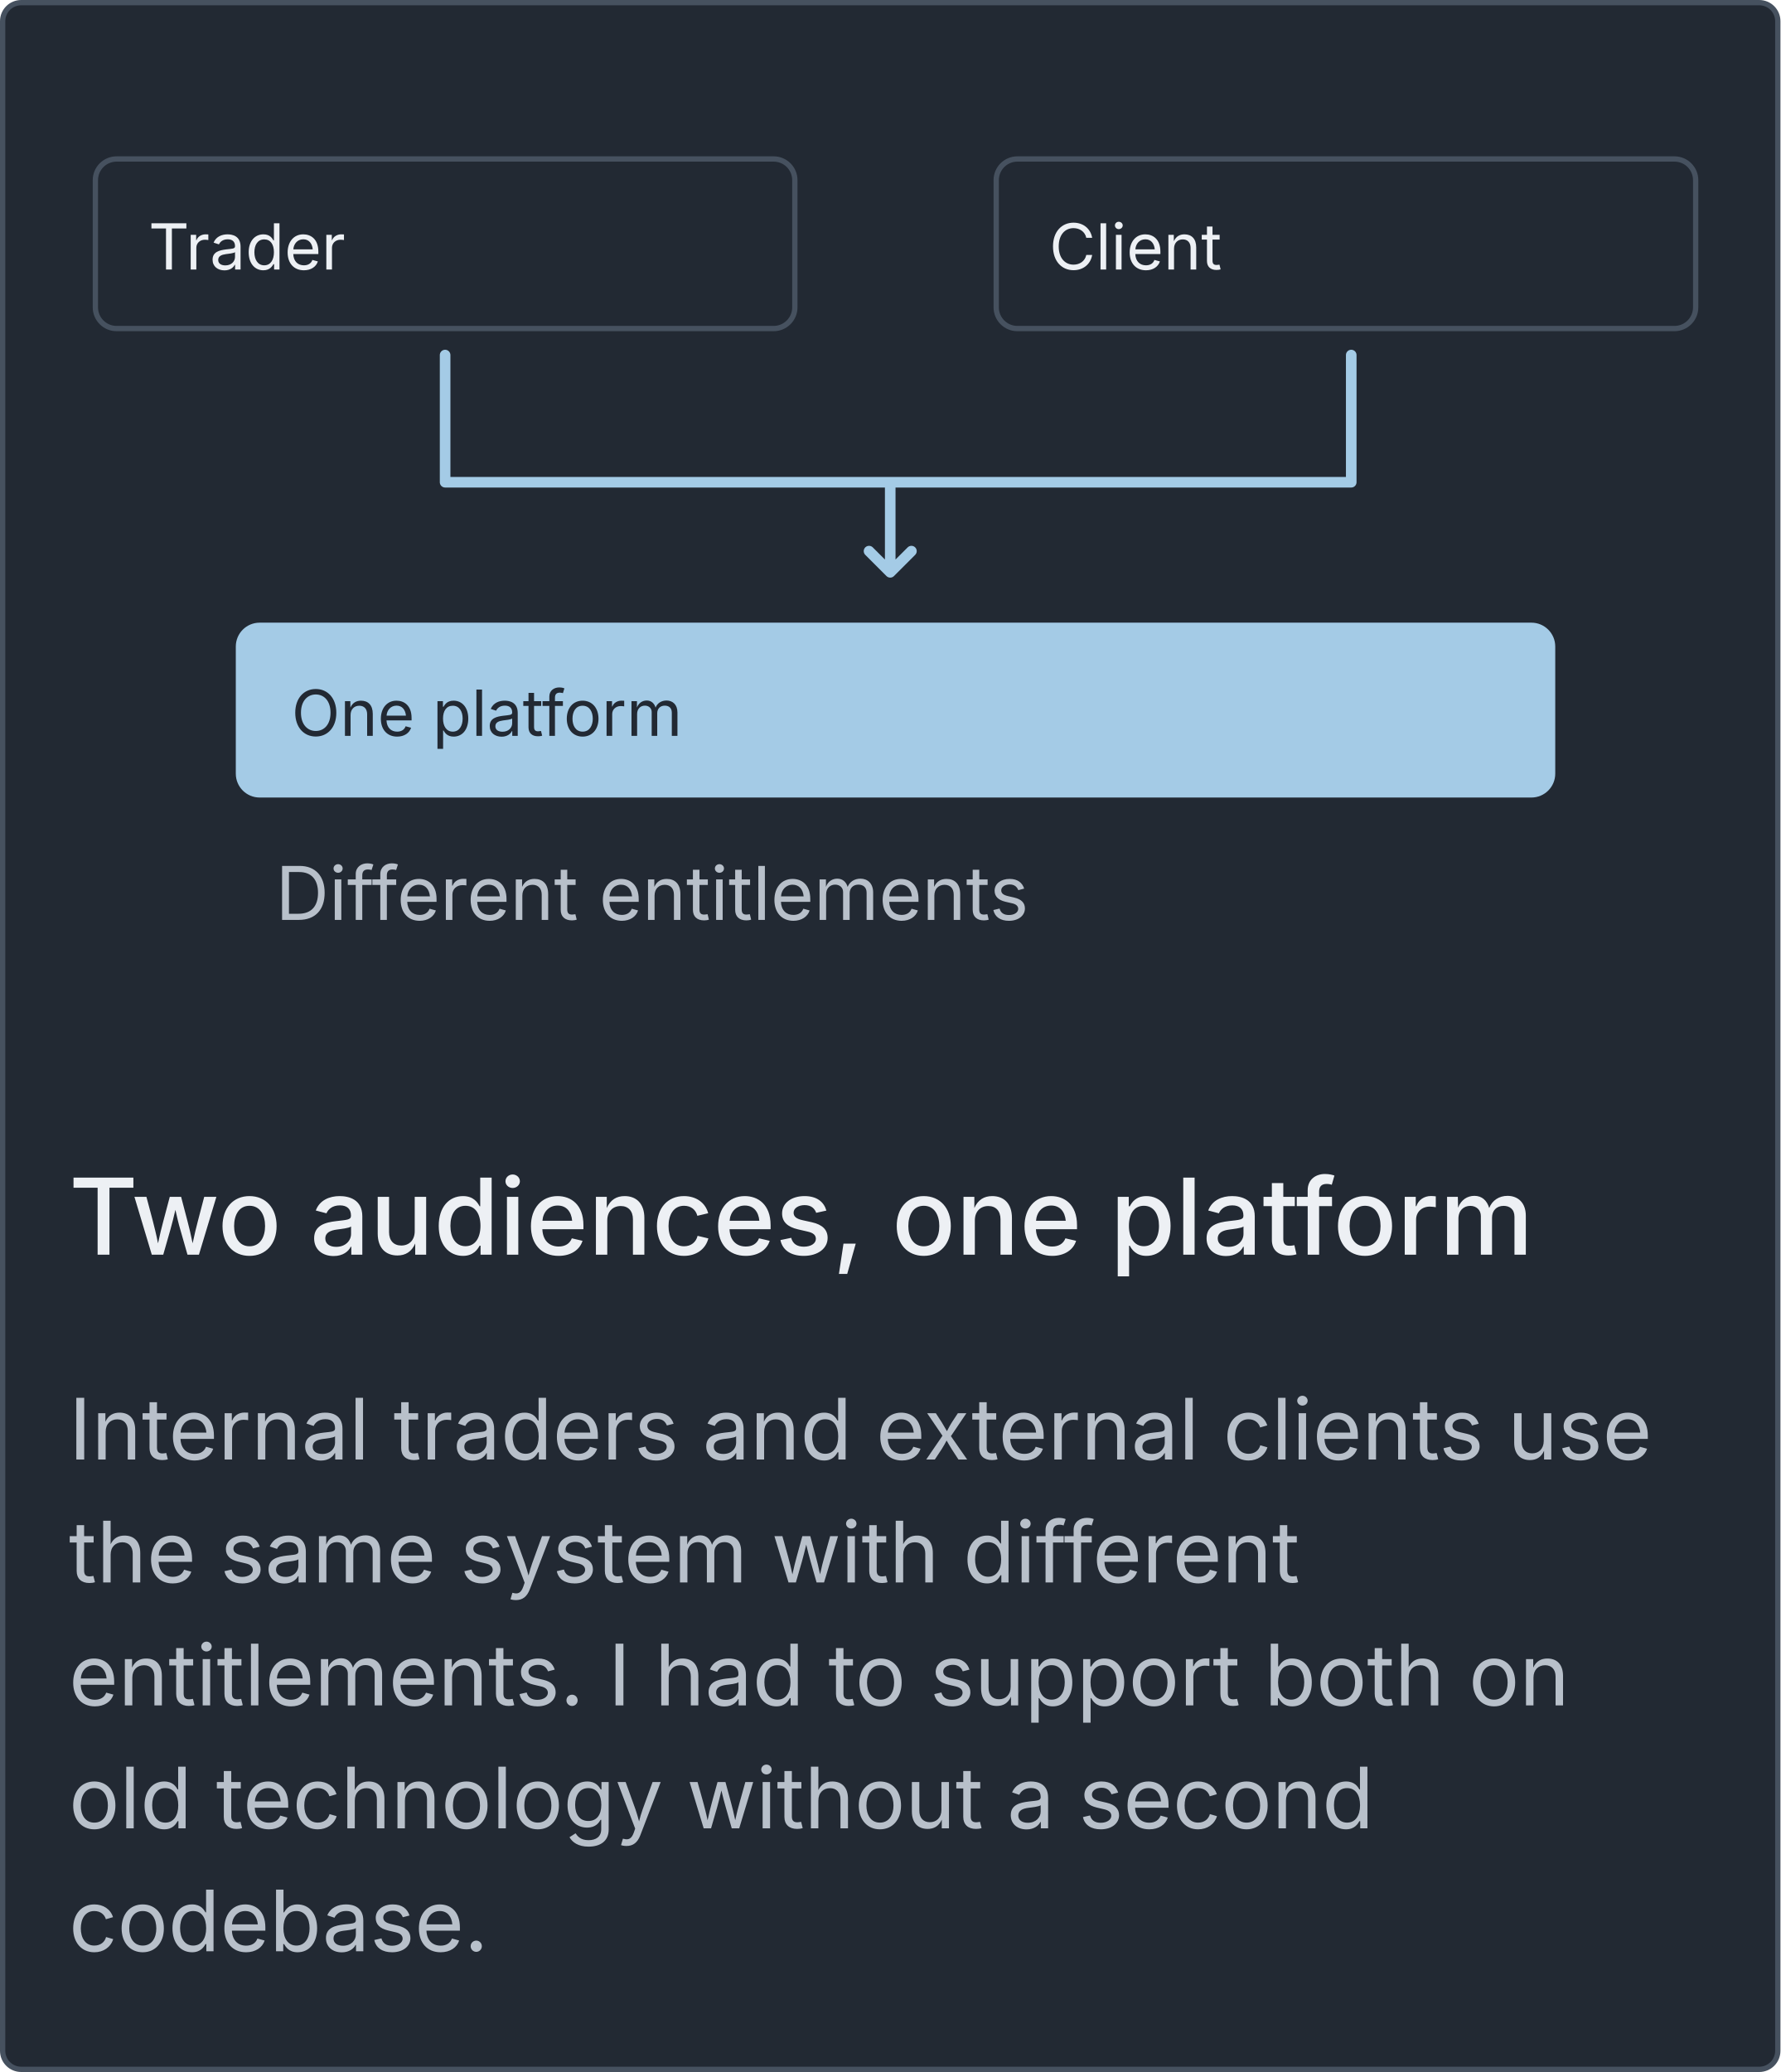
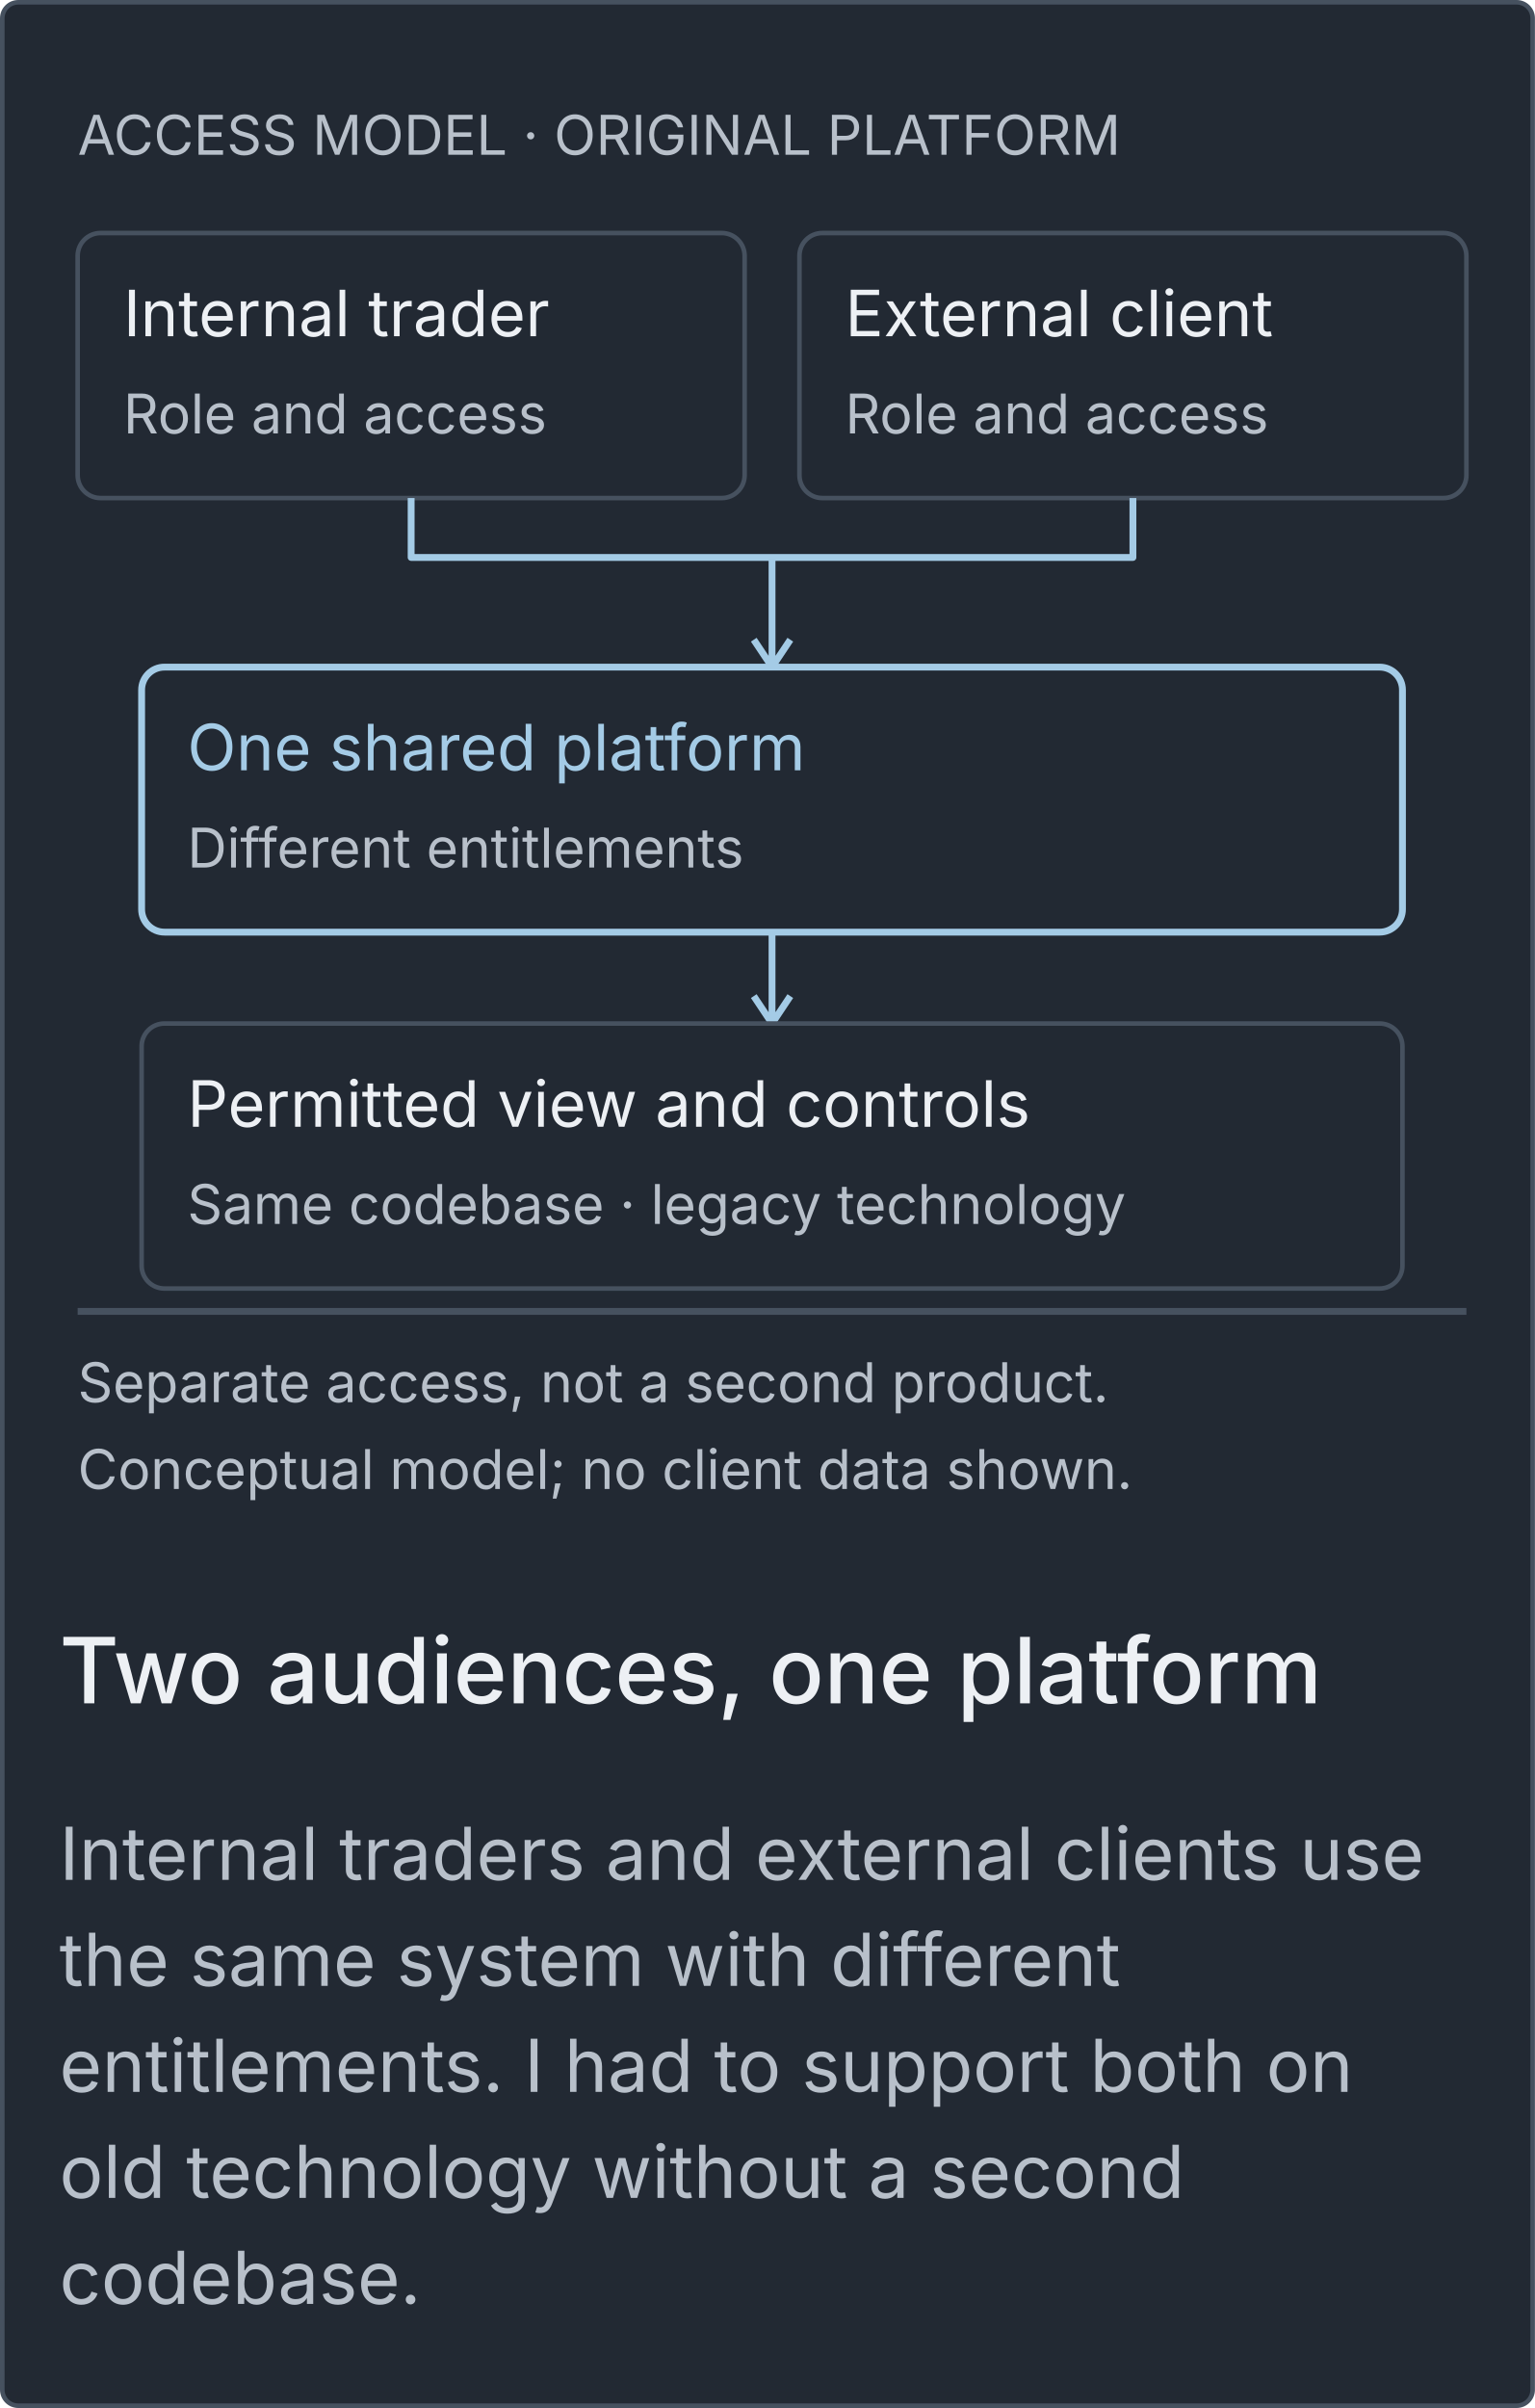
- <svg xmlns="http://www.w3.org/2000/svg" width="336" height="391" viewBox="0 0 336 391" fill="none">
-   <rect x="0.5" y="0.5" width="335" height="390" rx="3.5" fill="#222933" />
-   <rect x="0.5" y="0.5" width="335" height="390" rx="3.5" stroke="#46515F" />
-   <path d="M146 30H22C19.791 30 18 31.791 18 34V58C18 60.209 19.791 62 22 62H146C148.209 62 150 60.209 150 58V34C150 31.791 148.209 30 146 30Z" fill="#222933" stroke="#46515F" />
-   <text fill="#EDF0F4" style="white-space: pre" xml:space="preserve" font-family="Inter" font-size="12" letter-spacing="0em">
-     <tspan x="28" y="50.864">Trader</tspan>
+ <svg xmlns="http://www.w3.org/2000/svg" width="336" height="527" viewBox="0 0 336 527" fill="none">
+   <rect x="0.5" y="0.5" width="335" height="526" rx="3.5" fill="#222933" />
+   <rect x="0.5" y="0.5" width="335" height="526" rx="3.5" stroke="#46515F" />
+   <text fill="#B8C0CA" style="white-space: pre" xml:space="preserve" font-family="Inter" font-size="12" letter-spacing="0em">
+     <tspan x="17" y="33.864">ACCESS MODEL · ORIGINAL PLATFORM</tspan>
  </text>
-   <path d="M316 30H192C189.791 30 188 31.791 188 34V58C188 60.209 189.791 62 192 62H316C318.209 62 320 60.209 320 58V34C320 31.791 318.209 30 316 30Z" fill="#222933" stroke="#46515F" />
-   <text fill="#EDF0F4" style="white-space: pre" xml:space="preserve" font-family="Inter" font-size="12" letter-spacing="0em">
-     <tspan x="198" y="50.864">Client</tspan>
+   <path d="M158 51H22C19.239 51 17 53.239 17 56V104C17 106.761 19.239 109 22 109H158C160.761 109 163 106.761 163 104V56C163 53.239 160.761 51 158 51Z" fill="#222933" stroke="#46515F" />
+   <text fill="#EDF0F4" style="white-space: pre" xml:space="preserve" font-family="Inter" font-size="14" letter-spacing="0em">
+     <tspan x="27" y="73.591">Internal trader</tspan>
  </text>
-   <path d="M84 67V91H255V67" stroke="#A4CBE6" stroke-width="2" stroke-linecap="round" stroke-linejoin="round" />
-   <path d="M168 92V108M172 104L168 108L164 104" stroke="#A4CBE6" stroke-width="2" stroke-linecap="round" stroke-linejoin="round" />
-   <path d="M289 118H49C46.791 118 45 119.791 45 122V146C45 148.209 46.791 150 49 150H289C291.209 150 293 148.209 293 146V122C293 119.791 291.209 118 289 118Z" fill="#A4CBE6" stroke="#A4CBE6" />
-   <text fill="#222933" style="white-space: pre" xml:space="preserve" font-family="Inter" font-size="12" letter-spacing="0em">
-     <tspan x="55" y="138.864">One platform</tspan>
+   <text fill="#B8C0CA" style="white-space: pre" xml:space="preserve" font-family="Inter" font-size="12" letter-spacing="0em">
+     <tspan x="27" y="94.864">Role and access</tspan>
  </text>
-   <text fill="#B8C0CA" style="white-space: pre" xml:space="preserve" font-family="Inter" font-size="14" letter-spacing="0em">
-     <tspan x="52" y="173.591">Different entitlements</tspan>
+   <path d="M316 51H180C177.239 51 175 53.239 175 56V104C175 106.761 177.239 109 180 109H316C318.761 109 321 106.761 321 104V56C321 53.239 318.761 51 316 51Z" fill="#222933" stroke="#46515F" />
+   <text fill="#EDF0F4" style="white-space: pre" xml:space="preserve" font-family="Inter" font-size="14" letter-spacing="0em">
+     <tspan x="185" y="73.591">External client</tspan>
+   </text>
+   <text fill="#B8C0CA" style="white-space: pre" xml:space="preserve" font-family="Inter" font-size="12" letter-spacing="0em">
+     <tspan x="185" y="94.864">Role and access</tspan>
+   </text>
+   <path d="M90 109V122H248V109" stroke="#A4CBE6" stroke-width="1.5" stroke-linejoin="round" />
+   <path d="M169 122V146M173 140L169 146L165 140" stroke="#A4CBE6" stroke-width="1.5" stroke-linejoin="round" />
+   <path d="M302 146H36C33.239 146 31 148.239 31 151V199C31 201.761 33.239 204 36 204H302C304.761 204 307 201.761 307 199V151C307 148.239 304.761 146 302 146Z" fill="#222933" stroke="#A4CBE6" stroke-width="1.5" />
+   <text fill="#A4CBE6" style="white-space: pre" xml:space="preserve" font-family="Inter" font-size="14" letter-spacing="0em">
+     <tspan x="41" y="168.591">One shared platform</tspan>
+   </text>
+   <text fill="#B8C0CA" style="white-space: pre" xml:space="preserve" font-family="Inter" font-size="12" letter-spacing="0em">
+     <tspan x="41" y="189.864">Different entitlements</tspan>
+   </text>
+   <path d="M169 204V224M173 218L169 224L165 218" stroke="#A4CBE6" stroke-width="1.5" stroke-linejoin="round" />
+   <path d="M302 224H36C33.239 224 31 226.239 31 229V277C31 279.761 33.239 282 36 282H302C304.761 282 307 279.761 307 277V229C307 226.239 304.761 224 302 224Z" fill="#222933" stroke="#46515F" />
+   <text fill="#EDF0F4" style="white-space: pre" xml:space="preserve" font-family="Inter" font-size="14" letter-spacing="0em">
+     <tspan x="41" y="246.591">Permitted view and controls</tspan>
+   </text>
+   <text fill="#B8C0CA" style="white-space: pre" xml:space="preserve" font-family="Inter" font-size="12" letter-spacing="0em">
+     <tspan x="41" y="267.864">Same codebase · legacy technology</tspan>
+   </text>
+   <path d="M17 287H321" stroke="#46515F" stroke-width="1.5" stroke-linejoin="round" />
+   <text fill="#B8C0CA" style="white-space: pre" xml:space="preserve" font-family="Inter" font-size="12" letter-spacing="0em">
+     <tspan x="17" y="306.864">Separate access, not a second product.</tspan>
+   </text>
+   <text fill="#B8C0CA" style="white-space: pre" xml:space="preserve" font-family="Inter" font-size="12" letter-spacing="0em">
+     <tspan x="17" y="325.864">Conceptual model; no client data shown.</tspan>
  </text>
  <text fill="#EDF0F4" style="white-space: pre" xml:space="preserve" font-family="Inter" font-size="20" font-weight="500" letter-spacing="0em">
-     <tspan x="13" y="236.773">Two audiences, one platform</tspan>
+     <tspan x="13" y="372.773">Two audiences, one platform</tspan>
  </text>
  <text fill="#B8C0CA" style="white-space: pre" xml:space="preserve" font-family="Inter" font-size="16" letter-spacing="0em">
-     <tspan x="13" y="275.418">Internal traders and external clients use </tspan>
-     <tspan x="13" y="298.618">the same system with different </tspan>
-     <tspan x="13" y="321.818">entitlements. I had to support both on </tspan>
-     <tspan x="13" y="345.018">old technology without a second </tspan>
-     <tspan x="13" y="368.218">codebase.</tspan>
+     <tspan x="13" y="411.418">Internal traders and external clients use </tspan>
+     <tspan x="13" y="434.618">the same system with different </tspan>
+     <tspan x="13" y="457.818">entitlements. I had to support both on </tspan>
+     <tspan x="13" y="481.018">old technology without a second </tspan>
+     <tspan x="13" y="504.218">codebase.</tspan>
  </text>
</svg>
